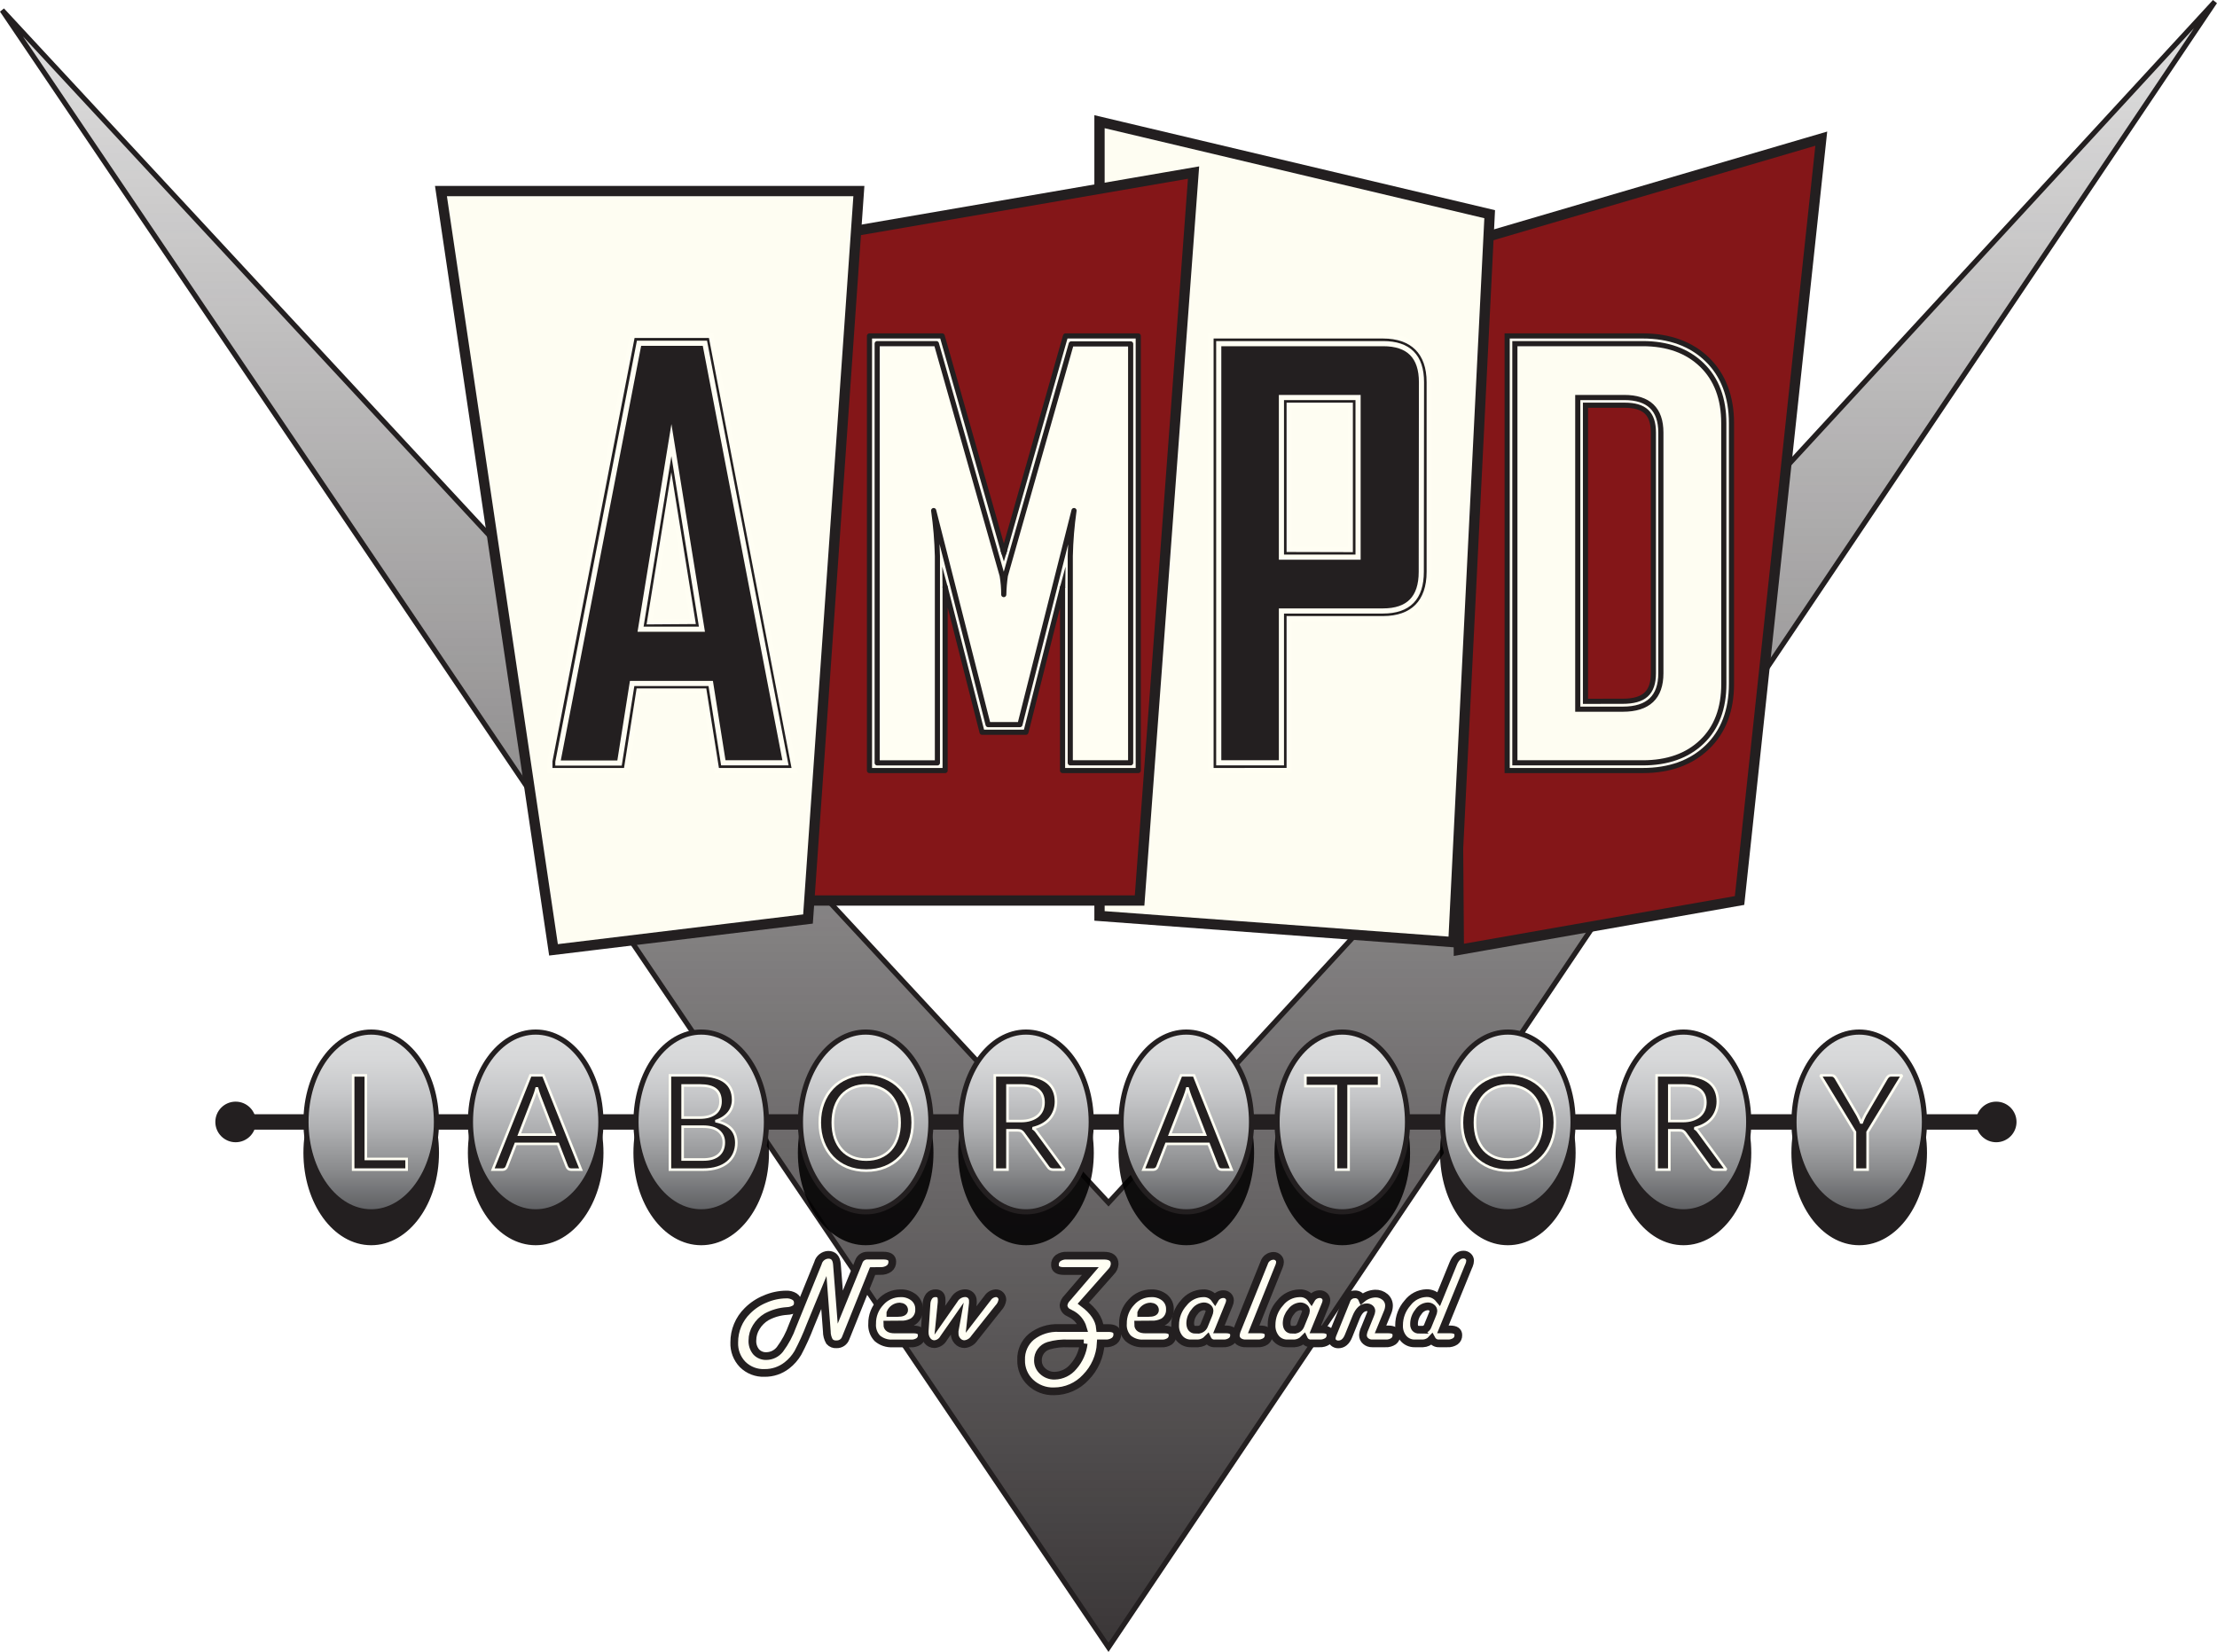
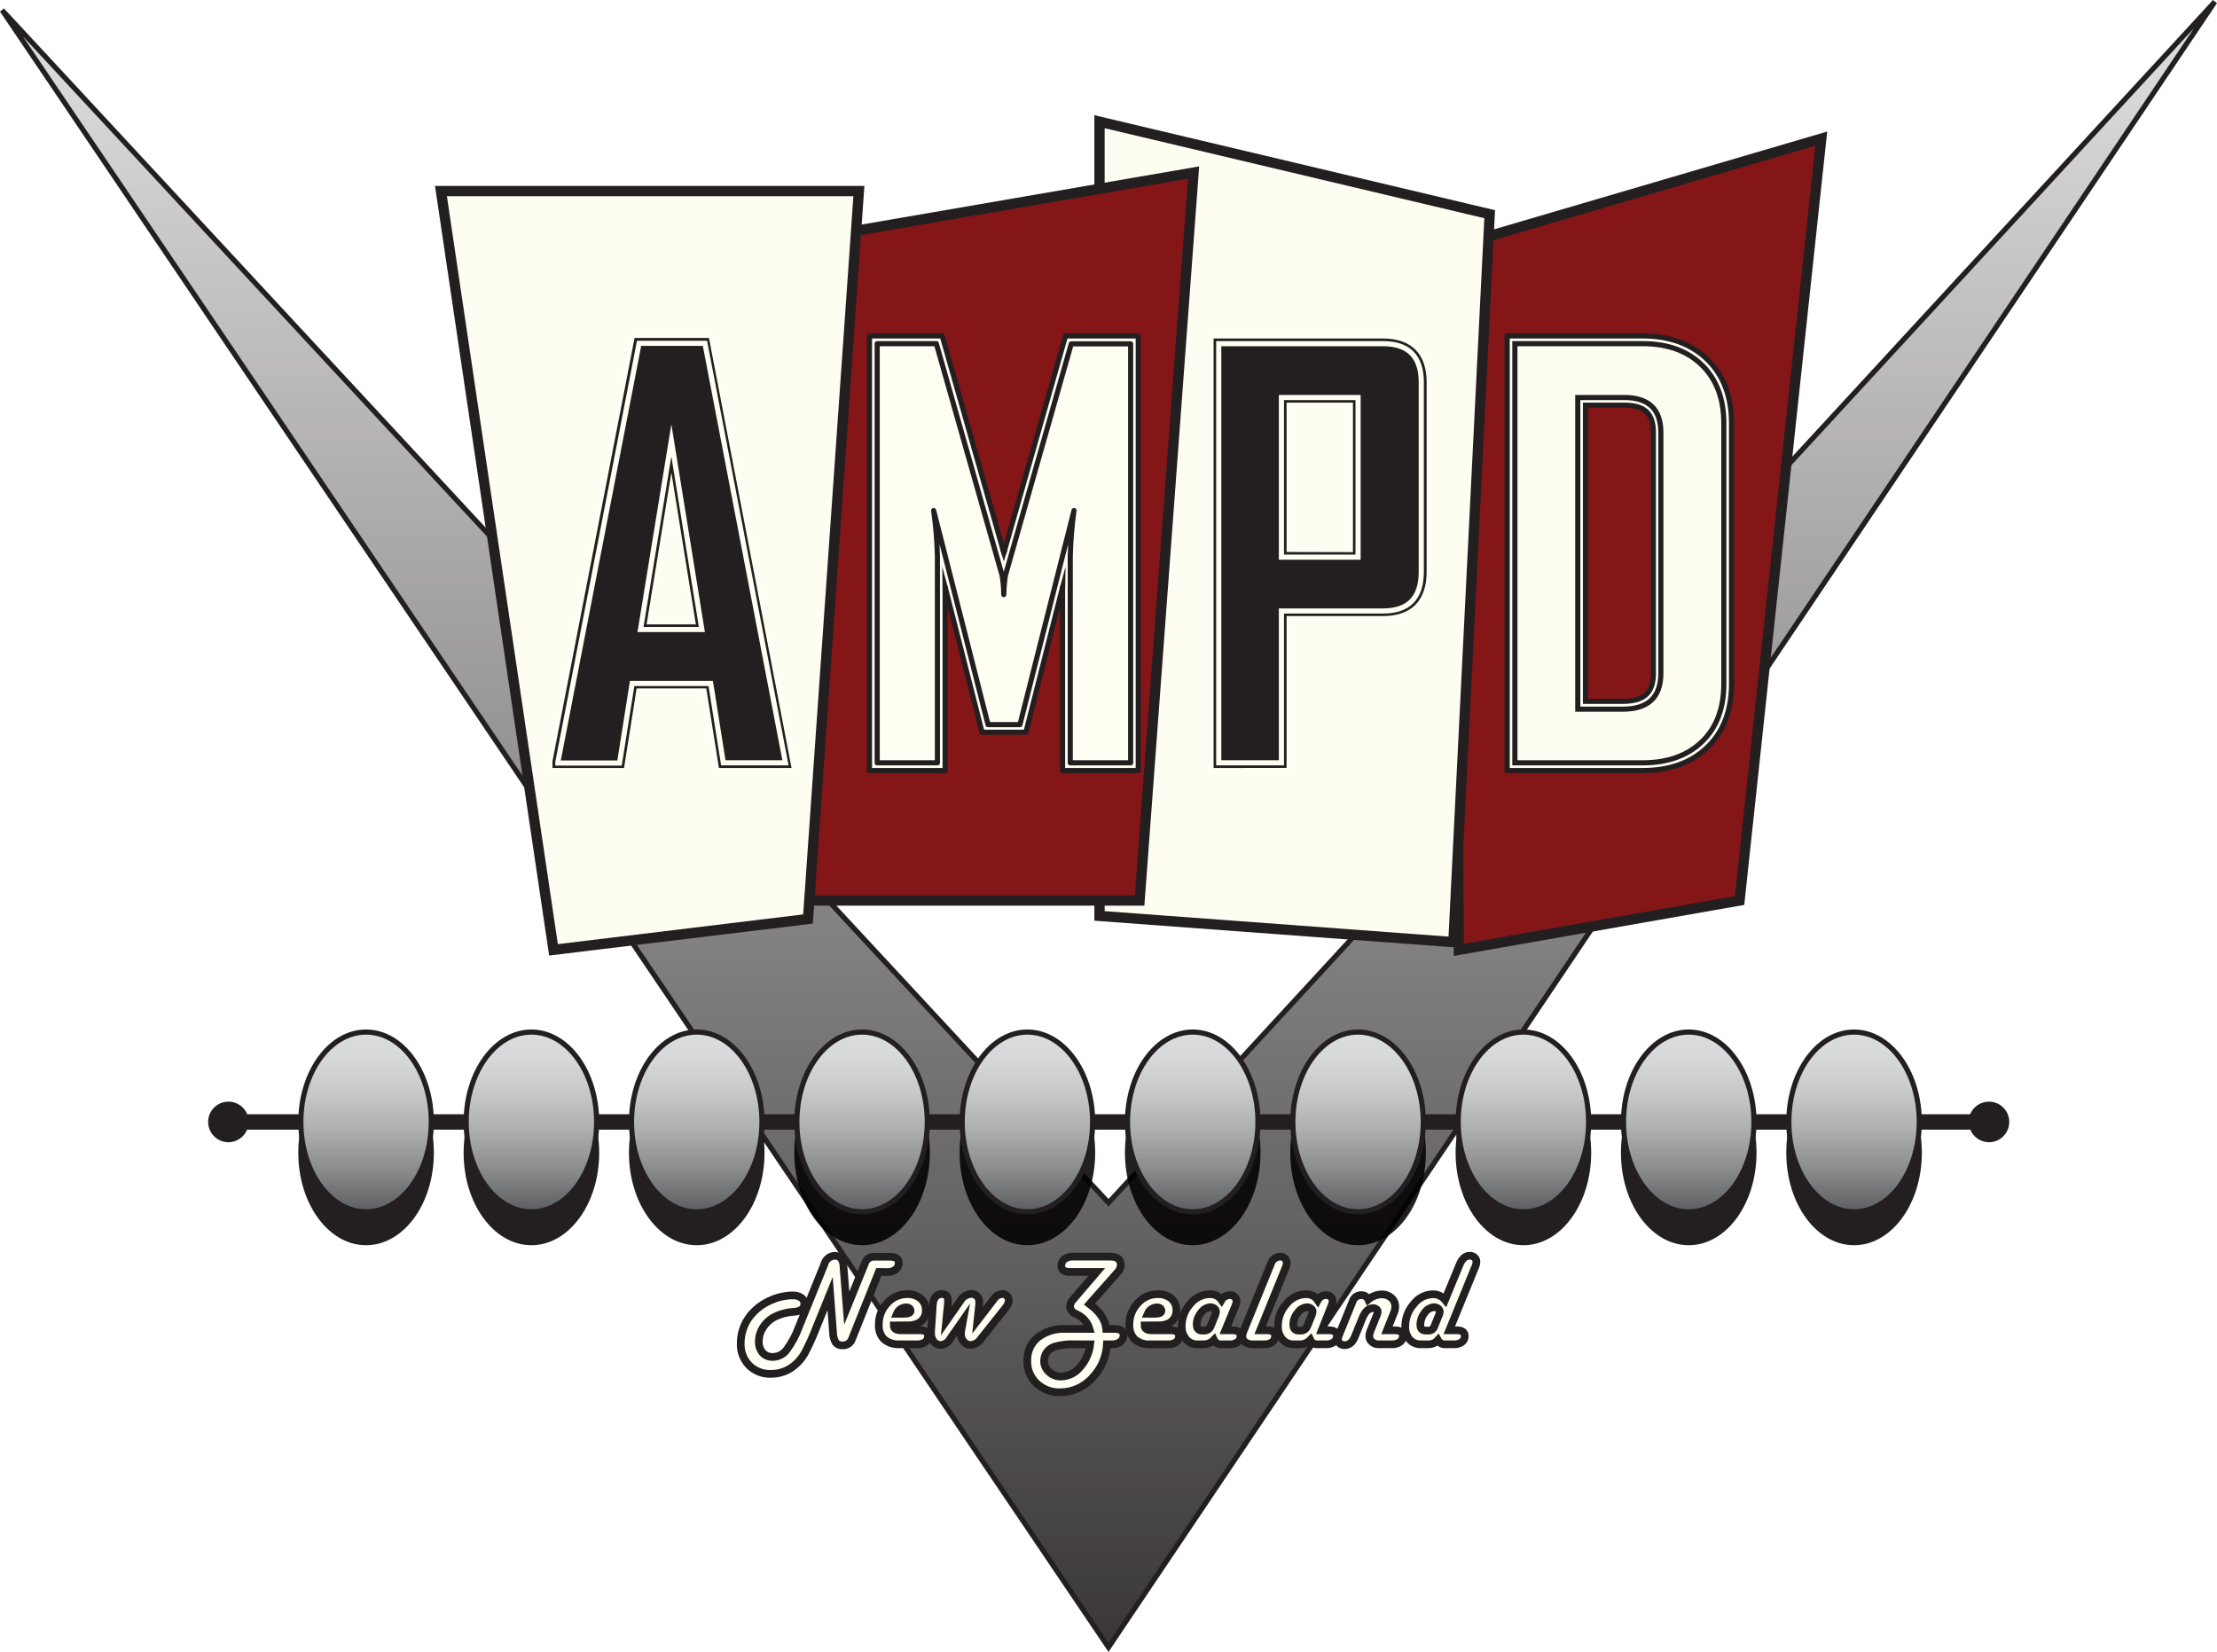
<svg xmlns="http://www.w3.org/2000/svg" xmlns:xlink="http://www.w3.org/1999/xlink" viewBox="0 0 431.38 321.46">
  <defs>
    <style>
      .cls-1{isolation:isolate;}
-       .cls-11,.cls-12,.cls-13,.cls-14,.cls-15,.cls-16,.cls-17,.cls-18,.cls-19,.cls-2,.cls-20,.cls-21,.cls-27,.cls-3,.cls-4,.cls-6,.cls-7,.cls-9 {
-         stroke:#231f20;
-       }
-       .cls-11,.cls-12,.cls-13,.cls-14,.cls-15,.cls-16,.cls-17,.cls-18,.cls-19,.cls-2,.cls-20,.cls-21,.cls-27,.cls-3,.cls-4,.cls-5,.cls-7 {
-         stroke-miterlimit:10;
-       }
-       .cls-2 {
-         fill:url(#linear-gradient);}.cls-3{fill:#841618;}.cls-3,.cls-4{stroke-width:2px;}.cls-4,.cls-7{fill:#fefdf2;}.cls-11,.cls-22,.cls-23,.cls-24,.cls-25,.cls-26,.cls-5,.cls-8{fill:#231f20;}.cls-22,.cls-23,.cls-24,.cls-25,.cls-26,.cls-5{stroke:#fffef3;}.cls-27,.cls-6{fill:#fffef3;}.cls-6{stroke-linecap:round;stroke-linejoin:round;}.cls-9{fill:none;stroke-width:3px;}.cls-22,.cls-23,.cls-24,.cls-25,.cls-26,.cls-9{stroke-miterlimit:2;}.cls-10{mix-blend-mode:multiply;}.cls-12{fill:url(#linear-gradient-2);}.cls-13{fill:url(#linear-gradient-3);}.cls-14{fill:url(#linear-gradient-4);}.cls-15{fill:url(#linear-gradient-5);}.cls-16{fill:url(#linear-gradient-6);}.cls-17{fill:url(#linear-gradient-7);}.cls-18{fill:url(#linear-gradient-8);}.cls-19{fill:url(#linear-gradient-9);}.cls-20{fill:url(#linear-gradient-10);}.cls-21{fill:url(#linear-gradient-11);}.cls-22,.cls-23,.cls-24,.cls-25,.cls-26{font-size:25.6px;stroke-width:0.5px;font-family:Lato-Regular, Lato;}.cls-22{letter-spacing:-0.03em;}.cls-23{letter-spacing:-0.03em;}.cls-25{letter-spacing:-0.03em;}.cls-26{letter-spacing:-0.04em;}.cls-27{stroke-width:1.5px;}
+       .cls-11,.cls-12,.cls-13,.cls-14,.cls-15,.cls-16,.cls-17,.cls-18,.cls-19,.cls-2,.cls-20,.cls-21,.cls-22,.cls-3,.cls-4,.cls-6,.cls-7,.cls-9{stroke:#231f20;}
+       .cls-11,.cls-12,.cls-13,.cls-14,.cls-15,.cls-16,.cls-17,.cls-18,.cls-19,.cls-2,.cls-20,.cls-21,.cls-22,.cls-3,.cls-4,.cls-5,.cls-7{stroke-miterlimit:10;}
+       .cls-2{fill:url(#linear-gradient);}
+       .cls-3{fill:#841618;}
+       .cls-3,.cls-4{stroke-width:2px;}
+       .cls-4,.cls-7{fill:#fefdf2;}
+       .cls-11,.cls-5,.cls-8{fill:#231f20;}
+       .cls-5{stroke:#fffef3;}
+       .cls-22,.cls-6{fill:#fffef3;}
+       .cls-6{stroke-linecap:round;stroke-linejoin:round;}
+       .cls-9{fill:none;stroke-miterlimit:2;stroke-width:3px;}
+       .cls-10{mix-blend-mode:multiply;}
+       .cls-12{fill:url(#linear-gradient-2);}
+       .cls-13{fill:url(#linear-gradient-3);}
+       .cls-14{fill:url(#linear-gradient-4);}
+       .cls-15{fill:url(#linear-gradient-5);}
+       .cls-16{fill:url(#linear-gradient-6);}
+       .cls-17{fill:url(#linear-gradient-7);}
+       .cls-18{fill:url(#linear-gradient-8);}
+       .cls-19{fill:url(#linear-gradient-9);}
+       .cls-20{fill:url(#linear-gradient-10);}
+       .cls-21{fill:url(#linear-gradient-11);}
+       .cls-22{stroke-width:1.5px;}
    </style>
    <linearGradient id="linear-gradient" x1="215.69" y1="-65.66" x2="215.69" y2="364.88" gradientUnits="userSpaceOnUse">
      <stop offset="0.02" stop-color="#231f20" stop-opacity="0" />
      <stop offset="1" stop-color="#231f20" />
    </linearGradient>
-     <linearGradient id="linear-gradient-2" x1="72.23" y1="235.82" x2="72.23" y2="200.83" gradientUnits="userSpaceOnUse">
+     <linearGradient id="linear-gradient-2" x1="71.23" y1="235.82" x2="71.23" y2="200.83" gradientUnits="userSpaceOnUse">
      <stop offset="0" stop-color="#5c5d60" />
      <stop offset="0.01" stop-color="#5e5f62" />
      <stop offset="0.24" stop-color="#8b8c8e" />
      <stop offset="0.46" stop-color="#aeafb1" />
      <stop offset="0.66" stop-color="#c7c8ca" />
      <stop offset="0.85" stop-color="#d7d8d9" />
      <stop offset="1" stop-color="#dcddde" />
    </linearGradient>
-     <linearGradient id="linear-gradient-3" x1="104.23" y1="235.82" x2="104.23" y2="200.83" xlink:href="#linear-gradient-2" />
-     <linearGradient id="linear-gradient-4" x1="136.44" y1="235.82" x2="136.44" y2="200.83" xlink:href="#linear-gradient-2" />
-     <linearGradient id="linear-gradient-5" x1="168.44" y1="235.82" x2="168.44" y2="200.83" xlink:href="#linear-gradient-2" />
-     <linearGradient id="linear-gradient-6" x1="199.64" y1="235.82" x2="199.64" y2="200.83" xlink:href="#linear-gradient-2" />
-     <linearGradient id="linear-gradient-7" x1="230.83" y1="235.82" x2="230.83" y2="200.83" xlink:href="#linear-gradient-2" />
-     <linearGradient id="linear-gradient-8" x1="261.18" y1="235.82" x2="261.18" y2="200.83" xlink:href="#linear-gradient-2" />
-     <linearGradient id="linear-gradient-9" x1="293.39" y1="235.82" x2="293.39" y2="200.83" xlink:href="#linear-gradient-2" />
-     <linearGradient id="linear-gradient-10" x1="327.57" y1="235.82" x2="327.57" y2="200.83" xlink:href="#linear-gradient-2" />
-     <linearGradient id="linear-gradient-11" x1="361.76" y1="235.82" x2="361.76" y2="200.83" xlink:href="#linear-gradient-2" />
+     <linearGradient id="linear-gradient-3" x1="103.4" y1="235.82" x2="103.4" y2="200.83" xlink:href="#linear-gradient-2" />
+     <linearGradient id="linear-gradient-4" x1="135.57" y1="235.82" x2="135.57" y2="200.83" xlink:href="#linear-gradient-2" />
+     <linearGradient id="linear-gradient-5" x1="167.74" y1="235.82" x2="167.74" y2="200.83" xlink:href="#linear-gradient-2" />
+     <linearGradient id="linear-gradient-6" x1="199.91" y1="235.82" x2="199.91" y2="200.83" xlink:href="#linear-gradient-2" />
+     <linearGradient id="linear-gradient-7" x1="232.08" y1="235.82" x2="232.08" y2="200.83" xlink:href="#linear-gradient-2" />
+     <linearGradient id="linear-gradient-8" x1="264.25" y1="235.82" x2="264.25" y2="200.83" xlink:href="#linear-gradient-2" />
+     <linearGradient id="linear-gradient-9" x1="296.42" y1="235.82" x2="296.42" y2="200.83" xlink:href="#linear-gradient-2" />
+     <linearGradient id="linear-gradient-10" x1="328.59" y1="235.82" x2="328.59" y2="200.83" xlink:href="#linear-gradient-2" />
+     <linearGradient id="linear-gradient-11" x1="360.76" y1="235.82" x2="360.76" y2="200.83" xlink:href="#linear-gradient-2" />
  </defs>
  <g class="cls-1">
    <g id="Layer_2" data-name="Layer 2">
      <g id="arrow">
        <polygon class="cls-2" points="0.41 1.98 215.69 234.04 430.96 0.34 215.69 320.56 0.41 1.98" />
      </g>
      <g id="blockGraphics">
        <polygon class="cls-3" points="282.8 47.99 354.38 26.98 338.48 175.23 283.86 184.83 282.8 47.99" />
        <polygon class="cls-4" points="213.94 23.68 289.86 41.68 282.8 183.33 213.94 178.23 213.94 23.68" />
        <polygon class="cls-3" points="232.24 33.58 221.74 175.23 152.12 175.23 152.12 47.39 232.24 33.58" />
        <polygon class="cls-4" points="85.8 37.18 167.12 37.18 157.22 178.83 107.7 184.83 85.8 37.18" />
      </g>
      <g id="blockLetters">
-         <path class="cls-5" d="M139.46,149.94,137,134.46H124.3l-2.45,15.48H107v-1.85l16.06-82.82h15.3l16.26,84.67Zm-4.65-29-4.19-25.93L126.4,121Z" />
-         <path class="cls-5" d="M152.84,148.44H140.74L138.29,133H123l-2.45,15.48h-12v-.21l15.79-81.47h12.82Zm-16.26-26-5.94-36.8-6,36.8Z" />
+         <path class="cls-5" d="M139.46,149.94,137,134.46H124.3l-2.45,15.48H107v-1.85l16.06-82.82h15.3l16.26,84.67ZM134.81,121l-4.18-25.93L126.4,121Z" />
+         <path class="cls-5" d="M152.84,148.44h-12.1L138.29,133H123l-2.45,15.48h-12v-.2l15.8-81.47h12.82Zm-16.27-25.95-5.94-36.8-6,36.8Z" />
        <polygon class="cls-6" points="206.75 149.94 206.75 114.28 199.62 142.49 191.09 142.49 183.9 114.21 183.9 149.94 169.18 149.94 169.18 65.37 183.33 65.37 195.33 107.58 207.33 65.37 221.48 65.37 221.48 149.94 206.75 149.94" />
-         <path class="cls-6" d="M220,148.44H208.25V108.21a74.09,74.09,0,0,1,.73-8.86L198.46,141h-6.2L181.67,99.35a76.5,76.5,0,0,1,.73,8.86v40.24H170.68V66.87h11.52L195,112a21.63,21.63,0,0,1,.31,3.7,30.74,30.74,0,0,1,.31-3.7l12.82-45.08H220Z" />
-         <path class="cls-5" d="M235.64,149.94V65.37h33.45c5.77,0,9,3.2,9,9v36.9c0,5.87-3.18,9.11-9,9.11H250.84v29.55Zm27.1-43V78.85H250.84v28.06Z" />
-         <path class="cls-5" d="M276.55,111.28q0,7.61-7.45,7.61H249.34v29.55h-12.2V66.87h32q7.45,0,7.45,7.51Zm-12.3-2.87V77.35H249.34v31.06Z" />
-         <path class="cls-7" d="M293.26,149.94V65.37h26.36c5.21,0,9.44,1.54,12.56,4.57s4.73,7.22,4.73,12.41v50.71c0,5.2-1.59,9.36-4.74,12.37s-7.35,4.51-12.56,4.51Zm22.45-13.48c4.17,0,6-1.62,6-5.43V84.18c0-3.73-1.69-5.33-5.64-5.33h-7.57v57.62Z" />
-         <path class="cls-7" d="M335.42,133.07q0,7.19-4.27,11.28t-11.52,4.09H294.76V66.87h24.86q7.25,0,11.52,4.14t4.27,11.34Zm-12.25-2V84.18q0-6.83-7.14-6.83H307V138h8.76Q323.17,138,323.17,131Z" />
+         <path class="cls-6" d="M220,148.44H208.25V108.21a75.51,75.51,0,0,1,.73-8.86L198.46,141h-6.21L181.67,99.35a75.57,75.57,0,0,1,.73,8.86v40.23H170.68V66.87h11.51L195,112a22.76,22.76,0,0,1,.31,3.7,30.31,30.31,0,0,1,.31-3.7l12.82-45.09H220Z" />
+         <path class="cls-5" d="M235.64,149.94V65.37h33.45c5.78,0,9,3.2,9,9v36.9c0,5.88-3.18,9.11-9,9.11H250.84v29.55Zm27.11-43V78.85H250.84v28.06Z" />
+         <path class="cls-5" d="M276.55,111.28q0,7.62-7.46,7.61H249.34v29.55h-12.2V66.87h31.95q7.46,0,7.46,7.51Zm-12.3-2.87V77.35H249.34v31.06Z" />
+         <path class="cls-7" d="M293.26,149.94V65.37h26.36c5.21,0,9.44,1.54,12.57,4.57s4.73,7.22,4.73,12.41v50.72c0,5.2-1.6,9.36-4.74,12.37s-7.35,4.5-12.56,4.5Zm22.45-13.47c4.18,0,6-1.63,6-5.43V84.18c0-3.74-1.69-5.33-5.64-5.33h-7.57v57.62Z" />
+         <path class="cls-7" d="M335.42,133.07q0,7.19-4.28,11.28t-11.52,4.09H294.76V66.87h24.86q7.25,0,11.52,4.15t4.28,11.33Zm-12.25-2V84.18q0-6.83-7.14-6.83H307V138h8.75Q323.17,138,323.17,131Z" />
        <polygon class="cls-8" points="183.4 114.4 183.34 110.27 184.49 114.53 183.4 114.4" />
        <polygon class="cls-8" points="207.27 114.4 207.33 110.27 206.18 114.53 207.27 114.4" />
        <polyline class="cls-8" points="194.65 107.04 195.33 109.26 196.01 107.04" />
      </g>
      <g id="linecircle">
-         <line class="cls-9" x1="45.65" y1="218.32" x2="388.62" y2="218.32" />
-         <circle class="cls-8" cx="45.85" cy="218.32" r="3.95" />
-         <circle class="cls-8" cx="388.42" cy="218.32" r="3.95" />
+         <line class="cls-9" x1="44.2" y1="218.32" x2="387.17" y2="218.32" />
+         <path class="cls-8" d="M44.4,222.27a3.95,3.95,0,1,1,4-4A4,4,0,0,1,44.4,222.27Z" />
+         <path class="cls-8" d="M387,222.27a3.95,3.95,0,1,0-3.94-4A4,4,0,0,0,387,222.27Z" />
      </g>
      <g id="circles">
        <g id="circles-2" data-name="circles">
          <g class="cls-10">
-             <ellipse class="cls-11" cx="72.23" cy="224.32" rx="12.69" ry="17.49" />
-             <ellipse class="cls-11" cx="104.23" cy="224.32" rx="12.69" ry="17.49" />
-             <ellipse class="cls-11" cx="136.44" cy="224.32" rx="12.69" ry="17.49" />
-             <ellipse class="cls-11" cx="168.44" cy="224.32" rx="12.69" ry="17.49" />
-             <ellipse class="cls-11" cx="199.64" cy="224.32" rx="12.69" ry="17.49" />
-             <ellipse class="cls-11" cx="230.83" cy="224.32" rx="12.69" ry="17.49" />
-             <ellipse class="cls-11" cx="261.18" cy="224.32" rx="12.69" ry="17.49" />
-             <ellipse class="cls-11" cx="293.39" cy="224.32" rx="12.69" ry="17.49" />
-             <ellipse class="cls-11" cx="327.57" cy="224.32" rx="12.69" ry="17.49" />
-             <ellipse class="cls-11" cx="361.76" cy="224.32" rx="12.69" ry="17.49" />
+             <ellipse class="cls-11" cx="71.23" cy="224.32" rx="12.69" ry="17.49" />
+             <ellipse class="cls-11" cx="103.4" cy="224.32" rx="12.69" ry="17.49" />
+             <ellipse class="cls-11" cx="135.57" cy="224.32" rx="12.69" ry="17.49" />
+             <ellipse class="cls-11" cx="167.74" cy="224.32" rx="12.69" ry="17.49" />
+             <ellipse class="cls-11" cx="199.91" cy="224.32" rx="12.69" ry="17.49" />
+             <ellipse class="cls-11" cx="232.08" cy="224.32" rx="12.69" ry="17.49" />
+             <ellipse class="cls-11" cx="264.25" cy="224.32" rx="12.69" ry="17.49" />
+             <ellipse class="cls-11" cx="296.42" cy="224.32" rx="12.69" ry="17.49" />
+             <ellipse class="cls-11" cx="328.59" cy="224.32" rx="12.69" ry="17.49" />
+             <ellipse class="cls-11" cx="360.76" cy="224.32" rx="12.69" ry="17.49" />
          </g>
-           <ellipse class="cls-12" cx="72.23" cy="218.32" rx="12.69" ry="17.49" />
-           <ellipse class="cls-13" cx="104.23" cy="218.32" rx="12.69" ry="17.49" />
-           <ellipse class="cls-14" cx="136.44" cy="218.32" rx="12.69" ry="17.49" />
-           <ellipse class="cls-15" cx="168.44" cy="218.32" rx="12.69" ry="17.49" />
-           <ellipse class="cls-16" cx="199.64" cy="218.32" rx="12.69" ry="17.49" />
-           <ellipse class="cls-17" cx="230.83" cy="218.32" rx="12.69" ry="17.49" />
-           <ellipse class="cls-18" cx="261.18" cy="218.32" rx="12.69" ry="17.49" />
-           <ellipse class="cls-19" cx="293.39" cy="218.32" rx="12.69" ry="17.49" />
-           <ellipse class="cls-20" cx="327.57" cy="218.32" rx="12.69" ry="17.49" />
-           <ellipse class="cls-21" cx="361.76" cy="218.32" rx="12.69" ry="17.49" />
-         </g>
-         <g id="letters">
-           <text class="cls-22" transform="translate(66.37 227.6)">L</text>
-           <text class="cls-23" transform="translate(95.8 227.6)">A</text>
-           <text class="cls-24" transform="translate(128.01 227.6)">B</text>
-           <text class="cls-24" transform="translate(158.31 227.6)">O</text>
-           <text class="cls-24" transform="translate(191.22 227.6)">R</text>
-           <text class="cls-23" transform="translate(222.4 227.6)">A</text>
-           <text class="cls-25" transform="translate(253.61 227.6)">T</text>
-           <text class="cls-24" transform="translate(283.26 227.6)">O</text>
-           <text class="cls-24" transform="translate(320 227.6)">R</text>
-           <text class="cls-26" transform="translate(354.18 227.6)">Y</text>
+           <ellipse class="cls-12" cx="71.23" cy="218.32" rx="12.69" ry="17.49" />
+           <ellipse class="cls-13" cx="103.4" cy="218.32" rx="12.69" ry="17.49" />
+           <ellipse class="cls-14" cx="135.57" cy="218.32" rx="12.69" ry="17.49" />
+           <ellipse class="cls-15" cx="167.74" cy="218.32" rx="12.69" ry="17.49" />
+           <ellipse class="cls-16" cx="199.91" cy="218.32" rx="12.69" ry="17.49" />
+           <ellipse class="cls-17" cx="232.08" cy="218.32" rx="12.69" ry="17.49" />
+           <ellipse class="cls-18" cx="264.25" cy="218.32" rx="12.69" ry="17.49" />
+           <ellipse class="cls-19" cx="296.42" cy="218.32" rx="12.69" ry="17.49" />
+           <ellipse class="cls-20" cx="328.59" cy="218.32" rx="12.69" ry="17.49" />
+           <ellipse class="cls-21" cx="360.76" cy="218.32" rx="12.69" ry="17.49" />
        </g>
      </g>
      <g id="NZ_Text" data-name="NZ Text">
-         <path class="cls-27" d="M169.79,247.34l-5,12.45-.24.59a1.82,1.82,0,0,1-1.76,1.21,1.64,1.64,0,0,1-1.39-.54,3.9,3.9,0,0,1-.52-2l-.57-7.54L157.64,258a47.38,47.38,0,0,1-2.39,5.27,8.54,8.54,0,0,1-2.13,2.42,6.92,6.92,0,0,1-4.36,1.47,5.72,5.72,0,0,1-4.26-1.65,5.84,5.84,0,0,1-1.63-4.29,8.54,8.54,0,0,1,2.57-6.16,10.34,10.34,0,0,1,3.46-2.29,10.46,10.46,0,0,1,4.07-.87,2.84,2.84,0,0,1,1.66.43,1.36,1.36,0,0,1,.61,1.17,1.33,1.33,0,0,1-.49,1.13,3.17,3.17,0,0,1-1.61.48,9.57,9.57,0,0,0-4,1.15,5.84,5.84,0,0,0-2,2,4.86,4.86,0,0,0-.74,2.56,3.25,3.25,0,0,0,.73,2.24,2.57,2.57,0,0,0,2,.82,3.39,3.39,0,0,0,2.62-1.3A17.22,17.22,0,0,0,154.2,258l4.95-12.19a2.17,2.17,0,0,1,2-1.64q1.56,0,1.7,1.86l.65,8.32L166.9,246l.2-.5a1.73,1.73,0,0,1,1.71-1.17h3.07q1.74,0,1.74,1.17a1.59,1.59,0,0,1-.61,1.34,2.71,2.71,0,0,1-1.7.48Z" />
-         <path class="cls-27" d="M172.65,257.76q0,.94,1.41.94h3.71q1.58,0,1.58,1.11a1.41,1.41,0,0,1-.56,1.19,2.51,2.51,0,0,1-1.56.42H173.7a4.22,4.22,0,0,1-3-1,3.74,3.74,0,0,1-1-2.85,5.89,5.89,0,0,1,1.63-4.16,5.13,5.13,0,0,1,3.88-1.75,3.89,3.89,0,0,1,2.63.86,2.83,2.83,0,0,1,1,2.26,2.7,2.7,0,0,1-1.37,2.5,4.46,4.46,0,0,1-2.27.46Zm.6-2.27h1.38q1.34,0,1.3-.59t-.86-.66A2,2,0,0,0,173.25,255.48Z" />
-         <path class="cls-27" d="M188.95,256.77l2.94-3.82.24-.3a2.07,2.07,0,0,1,1.63-1,1.24,1.24,0,0,1,.92.37,1.27,1.27,0,0,1,.36.93,2.84,2.84,0,0,1-.76,1.55l-4.69,5.9a2.54,2.54,0,0,1-1.91,1.16,1.79,1.79,0,0,1-1.37-.61,2.14,2.14,0,0,1-.56-1.5,3,3,0,0,1,0-.46l.41-2.25-2.55,3.66a2.22,2.22,0,0,1-1.77,1.16,1.71,1.71,0,0,1-1.37-.65,2.54,2.54,0,0,1-.54-1.67,2.06,2.06,0,0,1,0-.25l.35-5.24a2.68,2.68,0,0,1,.53-1.56,1.54,1.54,0,0,1,1.24-.54q1.17,0,1.17,1.29,0,.21,0,.47l-.35,3.5,2.79-4a2.52,2.52,0,0,1,2.06-1.27,1.58,1.58,0,0,1,1.15.41,1.48,1.48,0,0,1,.43,1.11q0,.29,0,.42Z" />
-         <path class="cls-27" d="M210.79,253.58q3,2.23,3.25,4.85h1.64q1.72,0,1.72,1.2a1.57,1.57,0,0,1-.61,1.31,2.69,2.69,0,0,1-1.69.47h-.92a10.2,10.2,0,0,1-2.92,6.62,8.4,8.4,0,0,1-6.2,2.71,6.34,6.34,0,0,1-4.56-1.73,5.79,5.79,0,0,1-1.81-4.37,5.62,5.62,0,0,1,2-4.53,8.07,8.07,0,0,1,5.37-1.69h4.64a4.47,4.47,0,0,0-2.39-2.79l-.37-.2a1.64,1.64,0,0,1-1-1.45,2.36,2.36,0,0,1,.71-1.39l4.51-5.26h-5.17q-1.72,0-1.72-1.19a1.59,1.59,0,0,1,.61-1.33,2.71,2.71,0,0,1,1.71-.47h7.21q2.09,0,2.09,1.63a2.33,2.33,0,0,1-.7,1.51Zm.09,7.84h-2.94a11.68,11.68,0,0,0-3.92.45,2.91,2.91,0,0,0-2.06,2.84,2.77,2.77,0,0,0,.94,2.12,3.28,3.28,0,0,0,2.31.87,4.86,4.86,0,0,0,3.67-1.8A8.18,8.18,0,0,0,210.87,261.42Z" />
-         <path class="cls-27" d="M221.46,257.76q0,.94,1.41.94h3.71q1.57,0,1.58,1.11a1.41,1.41,0,0,1-.56,1.19,2.51,2.51,0,0,1-1.56.42h-3.54a4.22,4.22,0,0,1-3-1,3.74,3.74,0,0,1-1-2.85,5.89,5.89,0,0,1,1.63-4.16,5.13,5.13,0,0,1,3.88-1.75,3.89,3.89,0,0,1,2.63.86,2.83,2.83,0,0,1,1,2.26,2.7,2.7,0,0,1-1.37,2.5,4.46,4.46,0,0,1-2.27.46Zm.6-2.27h1.38q1.34,0,1.3-.59t-.86-.66A2,2,0,0,0,222.06,255.48Z" />
-         <path class="cls-27" d="M237.17,258.69h1.37q1.57,0,1.58,1.1a1.42,1.42,0,0,1-.56,1.19,2.49,2.49,0,0,1-1.55.43h-1.6a1.46,1.46,0,0,1-1.46-.84,2.78,2.78,0,0,1-1.81.84h-1.42a2.78,2.78,0,0,1-2.22-1,3.8,3.8,0,0,1-.84-2.57,6.35,6.35,0,0,1,1.66-4.29,4.89,4.89,0,0,1,3.74-1.89,2.6,2.6,0,0,1,2.34,1.11,1.89,1.89,0,0,1,1.64-.94,1.29,1.29,0,0,1,.92.35,1.15,1.15,0,0,1,.37.86,2.27,2.27,0,0,1-.2.84l-.14.34Zm-4.54.06h.31a1.32,1.32,0,0,0,1.36-.84l.88-2.16a2,2,0,0,0,.17-.71.73.73,0,0,0-.33-.59,1.29,1.29,0,0,0-.79-.25,2.37,2.37,0,0,0-1.78,1.06,3.46,3.46,0,0,0-.86,2.2Q231.6,258.76,232.63,258.76Z" />
-         <path class="cls-27" d="M243.94,258.69h1.31q1.59,0,1.59,1.11a1.41,1.41,0,0,1-.56,1.19,2.52,2.52,0,0,1-1.56.42h-2.25A2.25,2.25,0,0,1,241,261a1.44,1.44,0,0,1-.54-1.17,4.06,4.06,0,0,1,.36-1.29l5-12.42.14-.34a1.93,1.93,0,0,1,1.84-1.4,1.25,1.25,0,0,1,.89.35,1.11,1.11,0,0,1,.37.84,2.35,2.35,0,0,1-.19.85l-.14.34Z" />
-         <path class="cls-27" d="M255.93,258.69h1.37q1.57,0,1.58,1.1a1.42,1.42,0,0,1-.56,1.19,2.49,2.49,0,0,1-1.55.43h-1.6a1.46,1.46,0,0,1-1.46-.84,2.78,2.78,0,0,1-1.81.84h-1.42a2.78,2.78,0,0,1-2.22-1,3.8,3.8,0,0,1-.84-2.57,6.34,6.34,0,0,1,1.66-4.29,4.89,4.89,0,0,1,3.74-1.89,2.6,2.6,0,0,1,2.34,1.11,1.89,1.89,0,0,1,1.64-.94,1.29,1.29,0,0,1,.92.35,1.15,1.15,0,0,1,.37.86,2.27,2.27,0,0,1-.2.84l-.14.34Zm-4.54.06h.31a1.32,1.32,0,0,0,1.36-.84l.88-2.16a2,2,0,0,0,.17-.71.73.73,0,0,0-.33-.59,1.29,1.29,0,0,0-.79-.25,2.37,2.37,0,0,0-1.78,1.06,3.46,3.46,0,0,0-.86,2.2Q250.36,258.76,251.39,258.76Z" />
-         <path class="cls-27" d="M268.62,258.69h1.5q1.59,0,1.59,1.11a1.4,1.4,0,0,1-.56,1.19,2.52,2.52,0,0,1-1.55.42H267a1.86,1.86,0,0,1-1.28-.46,1.49,1.49,0,0,1-.52-1.16,3.77,3.77,0,0,1,.35-1.27l1.1-2.72a2.22,2.22,0,0,0,.19-.69.61.61,0,0,0-.24-.51,1,1,0,0,0-.66-.21q-1.29,0-2.07,1.94l-1.47,3.63q-.66,1.65-2,1.65a1.34,1.34,0,0,1-.91-.33,1,1,0,0,1-.37-.8,2.27,2.27,0,0,1,.2-.84l.14-.34,2.52-6.22a1.7,1.7,0,0,1,1.66-1.21,1.42,1.42,0,0,1,1.38.85,4.26,4.26,0,0,1,2.55-1,2.81,2.81,0,0,1,1.94.67,2.19,2.19,0,0,1,.76,1.71,3.42,3.42,0,0,1-.28,1.26Z" />
-         <path class="cls-27" d="M280.75,258.69h1.42q1.59,0,1.59,1.11a1.4,1.4,0,0,1-.56,1.19,2.52,2.52,0,0,1-1.55.42H280a1.52,1.52,0,0,1-1.42-.8,2.4,2.4,0,0,1-1.71.8h-1.59a2.8,2.8,0,0,1-2.22-1,3.69,3.69,0,0,1-.83-2.52,6.5,6.5,0,0,1,1.64-4.34,4.8,4.8,0,0,1,3.69-1.92,3,3,0,0,1,2.41,1.09l2.79-6.84q.71-1.75,2-1.75a1.3,1.3,0,0,1,.91.34,1.1,1.1,0,0,1,.38.84,2.47,2.47,0,0,1-.19.87l-.15.34Zm-4.58.06h.48a1.1,1.1,0,0,0,1.14-.69l.94-2.31a1.88,1.88,0,0,0,.18-.65.8.8,0,0,0-.32-.64,1.21,1.21,0,0,0-.79-.26,2.35,2.35,0,0,0-1.82,1.09,3.76,3.76,0,0,0-.84,2.35Q275.13,258.76,276.18,258.76Z" />
+         <path class="cls-22" d="M171,247.51,166,260l-.23.59a1.82,1.82,0,0,1-1.77,1.21,1.62,1.62,0,0,1-1.38-.54,3.85,3.85,0,0,1-.53-2l-.57-7.54-2.62,6.45a46.12,46.12,0,0,1-2.39,5.27,8.62,8.62,0,0,1-2.13,2.42,7,7,0,0,1-4.36,1.48,5.73,5.73,0,0,1-4.26-1.65,5.83,5.83,0,0,1-1.63-4.29,8.56,8.56,0,0,1,2.57-6.16,10.35,10.35,0,0,1,3.46-2.29,10.52,10.52,0,0,1,4.07-.88,2.82,2.82,0,0,1,1.66.44,1.33,1.33,0,0,1,.61,1.16,1.35,1.35,0,0,1-.48,1.13,3.15,3.15,0,0,1-1.62.47,9.76,9.76,0,0,0-4,1.15,5.86,5.86,0,0,0-2,2,4.84,4.84,0,0,0-.75,2.56,3.31,3.31,0,0,0,.73,2.25,2.59,2.59,0,0,0,2,.82,3.41,3.41,0,0,0,2.62-1.3,17.58,17.58,0,0,0,2.46-4.57L160.41,246a2.17,2.17,0,0,1,2-1.64c1,0,1.61.62,1.7,1.86l.65,8.33,3.38-8.33.21-.5a1.72,1.72,0,0,1,1.71-1.17h3.07q1.74,0,1.74,1.17a1.62,1.62,0,0,1-.61,1.34,2.77,2.77,0,0,1-1.7.47Z" />
+         <path class="cls-22" d="M173.9,257.92c0,.63.48.94,1.42.94H179c1.05,0,1.57.37,1.57,1.11a1.4,1.4,0,0,1-.55,1.19,2.54,2.54,0,0,1-1.56.43H175a4.22,4.22,0,0,1-3-1,3.73,3.73,0,0,1-1-2.85,5.88,5.88,0,0,1,1.63-4.16,5.12,5.12,0,0,1,3.88-1.75,3.89,3.89,0,0,1,2.63.86,2.83,2.83,0,0,1,1,2.25,2.69,2.69,0,0,1-1.37,2.5,4.47,4.47,0,0,1-2.28.46Zm.6-2.27h1.38c.89,0,1.32-.2,1.3-.59s-.31-.66-.86-.66A2,2,0,0,0,174.5,255.65Z" />
+         <path class="cls-22" d="M190.2,256.94l2.94-3.83.24-.3a2.06,2.06,0,0,1,1.62-1,1.23,1.23,0,0,1,.93.37,1.26,1.26,0,0,1,.36.93,2.82,2.82,0,0,1-.76,1.55l-4.69,5.9a2.55,2.55,0,0,1-1.91,1.16,1.81,1.81,0,0,1-1.38-.61,2.16,2.16,0,0,1-.56-1.5,2.45,2.45,0,0,1,0-.46l.41-2.25-2.55,3.66a2.21,2.21,0,0,1-1.77,1.16,1.72,1.72,0,0,1-1.38-.65,2.52,2.52,0,0,1-.54-1.67,1.57,1.57,0,0,1,0-.25l.35-5.24a2.66,2.66,0,0,1,.53-1.56,1.54,1.54,0,0,1,1.24-.54c.78,0,1.18.43,1.18,1.29a4.09,4.09,0,0,1,0,.47l-.35,3.5,2.79-4a2.51,2.51,0,0,1,2.06-1.27,1.6,1.6,0,0,1,1.15.41,1.51,1.51,0,0,1,.43,1.11,3.94,3.94,0,0,1,0,.43Z" />
+         <path class="cls-22" d="M212,253.75q3,2.22,3.25,4.85h1.64c1.15,0,1.72.4,1.72,1.2a1.56,1.56,0,0,1-.61,1.31,2.67,2.67,0,0,1-1.69.48h-.92a10.23,10.23,0,0,1-2.93,6.62,8.39,8.39,0,0,1-6.2,2.71,6.32,6.32,0,0,1-4.56-1.73,5.77,5.77,0,0,1-1.81-4.37,5.63,5.63,0,0,1,2-4.53,8.05,8.05,0,0,1,5.37-1.69H212a4.48,4.48,0,0,0-2.39-2.79l-.37-.2a1.63,1.63,0,0,1-1.05-1.45,2.4,2.4,0,0,1,.71-1.39l4.51-5.26h-5.17c-1.15,0-1.73-.39-1.73-1.18a1.61,1.61,0,0,1,.61-1.33,2.68,2.68,0,0,1,1.71-.47H216c1.39,0,2.09.54,2.09,1.62a2.36,2.36,0,0,1-.7,1.51Zm.09,7.84h-2.94a11.75,11.75,0,0,0-3.93.45,2.9,2.9,0,0,0-2.06,2.83,2.77,2.77,0,0,0,1,2.12,3.24,3.24,0,0,0,2.3.87,4.87,4.87,0,0,0,3.67-1.8A8.16,8.16,0,0,0,212.13,261.59Z" />
+         <path class="cls-22" d="M222.71,257.92c0,.63.47.94,1.41.94h3.72c1,0,1.57.37,1.57,1.11a1.4,1.4,0,0,1-.55,1.19,2.56,2.56,0,0,1-1.56.43h-3.54a4.2,4.2,0,0,1-3-1,3.73,3.73,0,0,1-1-2.85,5.88,5.88,0,0,1,1.63-4.16,5.1,5.1,0,0,1,3.88-1.75,3.89,3.89,0,0,1,2.63.86,2.83,2.83,0,0,1,1,2.25,2.71,2.71,0,0,1-1.37,2.5,4.47,4.47,0,0,1-2.28.46Zm.6-2.27h1.38c.89,0,1.32-.2,1.3-.59s-.32-.66-.87-.66A2,2,0,0,0,223.31,255.65Z" />
+         <path class="cls-22" d="M238.42,258.86h1.38c1,0,1.57.37,1.57,1.1a1.39,1.39,0,0,1-.56,1.19,2.46,2.46,0,0,1-1.55.44h-1.6a1.45,1.45,0,0,1-1.46-.84,2.79,2.79,0,0,1-1.81.84H233a2.77,2.77,0,0,1-2.22-1,3.78,3.78,0,0,1-.84-2.56,6.39,6.39,0,0,1,1.65-4.3,4.92,4.92,0,0,1,3.75-1.89,2.62,2.62,0,0,1,2.34,1.11,1.89,1.89,0,0,1,1.63-.94,1.28,1.28,0,0,1,.92.35,1.16,1.16,0,0,1,.37.87,2.3,2.3,0,0,1-.2.83l-.14.34Zm-4.53.06h.31a1.32,1.32,0,0,0,1.36-.83l.88-2.17a2.05,2.05,0,0,0,.17-.71.74.74,0,0,0-.33-.59,1.33,1.33,0,0,0-.79-.25,2.39,2.39,0,0,0-1.78,1.07,3.46,3.46,0,0,0-.86,2.2C232.85,258.5,233.19,258.92,233.89,258.92Z" />
+         <path class="cls-22" d="M245.2,258.86h1.31q1.59,0,1.59,1.11a1.41,1.41,0,0,1-.56,1.19,2.54,2.54,0,0,1-1.56.43h-2.25a2.27,2.27,0,0,1-1.46-.44,1.43,1.43,0,0,1-.54-1.18,4.24,4.24,0,0,1,.37-1.28l5.05-12.43.13-.33a1.93,1.93,0,0,1,1.84-1.4,1.24,1.24,0,0,1,.9.35,1.11,1.11,0,0,1,.36.83,2.4,2.4,0,0,1-.18.85l-.14.34Z" />
+         <path class="cls-22" d="M257.18,258.86h1.38c1.05,0,1.57.37,1.57,1.1a1.41,1.41,0,0,1-.56,1.19,2.48,2.48,0,0,1-1.55.44h-1.6a1.45,1.45,0,0,1-1.46-.84,2.79,2.79,0,0,1-1.81.84h-1.43a2.78,2.78,0,0,1-2.22-1,3.78,3.78,0,0,1-.84-2.56,6.35,6.35,0,0,1,1.66-4.3,4.89,4.89,0,0,1,3.74-1.89A2.62,2.62,0,0,1,256.4,253,1.89,1.89,0,0,1,258,252a1.28,1.28,0,0,1,.92.35,1.16,1.16,0,0,1,.37.87,2.3,2.3,0,0,1-.2.83l-.14.34Zm-4.53.06H253a1.32,1.32,0,0,0,1.36-.83l.88-2.17a2.05,2.05,0,0,0,.17-.71.74.74,0,0,0-.33-.59,1.33,1.33,0,0,0-.79-.25,2.39,2.39,0,0,0-1.78,1.07,3.46,3.46,0,0,0-.86,2.2C251.61,258.5,252,258.92,252.65,258.92Z" />
+         <path class="cls-22" d="M269.87,258.86h1.5q1.59,0,1.59,1.11a1.39,1.39,0,0,1-.57,1.19,2.53,2.53,0,0,1-1.55.43h-2.61a1.85,1.85,0,0,1-1.28-.47,1.46,1.46,0,0,1-.52-1.16,3.82,3.82,0,0,1,.35-1.27l1.1-2.73a2.13,2.13,0,0,0,.19-.69.58.58,0,0,0-.25-.51,1,1,0,0,0-.65-.21c-.86,0-1.55.65-2.08,1.94l-1.47,3.62q-.66,1.65-2,1.65a1.38,1.38,0,0,1-.91-.32,1,1,0,0,1-.37-.8,2.12,2.12,0,0,1,.2-.84l.13-.34,2.53-6.22a1.7,1.7,0,0,1,1.66-1.22,1.44,1.44,0,0,1,1.38.85,4.26,4.26,0,0,1,2.55-1,2.8,2.8,0,0,1,1.93.67,2.21,2.21,0,0,1,.77,1.72,3.52,3.52,0,0,1-.28,1.26Z" />
+         <path class="cls-22" d="M282,258.86h1.42q1.59,0,1.59,1.11a1.39,1.39,0,0,1-.57,1.19,2.53,2.53,0,0,1-1.55.43h-1.68a1.53,1.53,0,0,1-1.43-.8,2.4,2.4,0,0,1-1.71.8h-1.59a2.83,2.83,0,0,1-2.22-.95,3.74,3.74,0,0,1-.83-2.53,6.51,6.51,0,0,1,1.65-4.34,4.78,4.78,0,0,1,3.69-1.92,3,3,0,0,1,2.41,1.09L284,246.1c.47-1.17,1.14-1.75,2-1.75a1.33,1.33,0,0,1,.91.34,1.1,1.1,0,0,1,.37.85,2.5,2.5,0,0,1-.18.87l-.15.34Zm-4.58.06h.48a1.1,1.1,0,0,0,1.13-.68l.94-2.32a1.83,1.83,0,0,0,.18-.65.79.79,0,0,0-.32-.63,1.21,1.21,0,0,0-.8-.27,2.38,2.38,0,0,0-1.82,1.09,3.78,3.78,0,0,0-.84,2.35Q276.38,258.92,277.43,258.92Z" />
      </g>
    </g>
  </g>
</svg>
